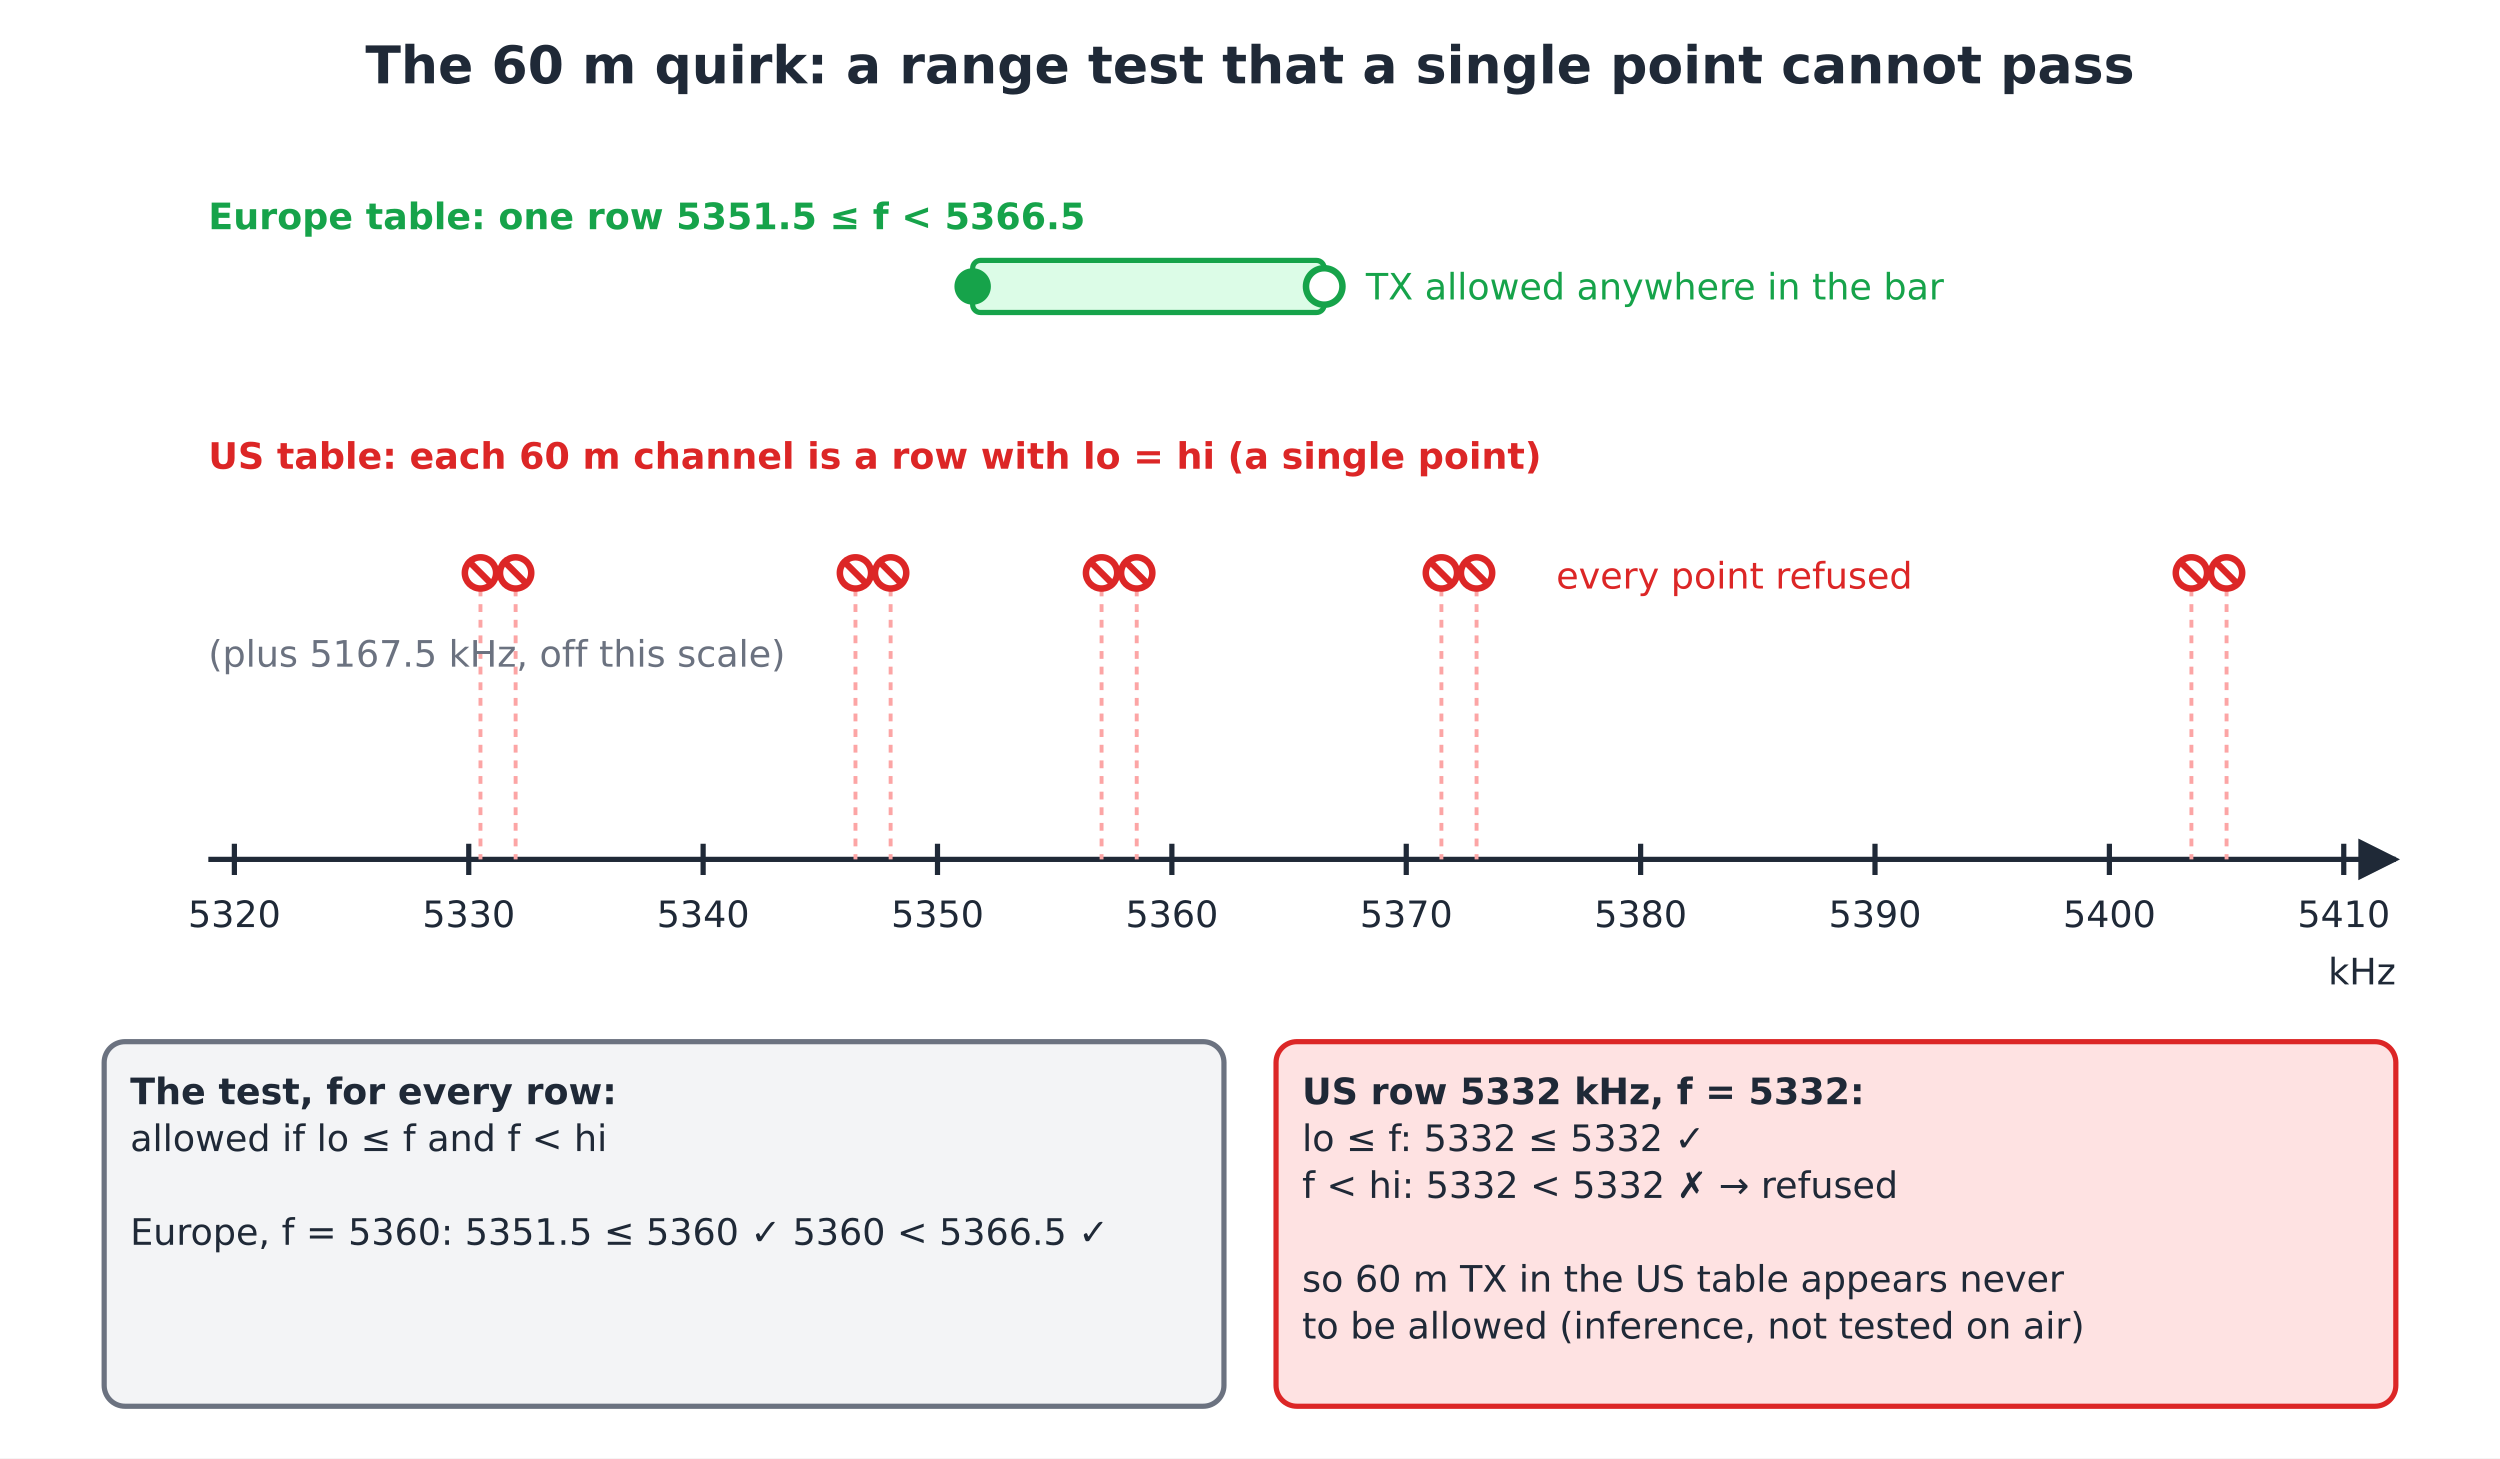
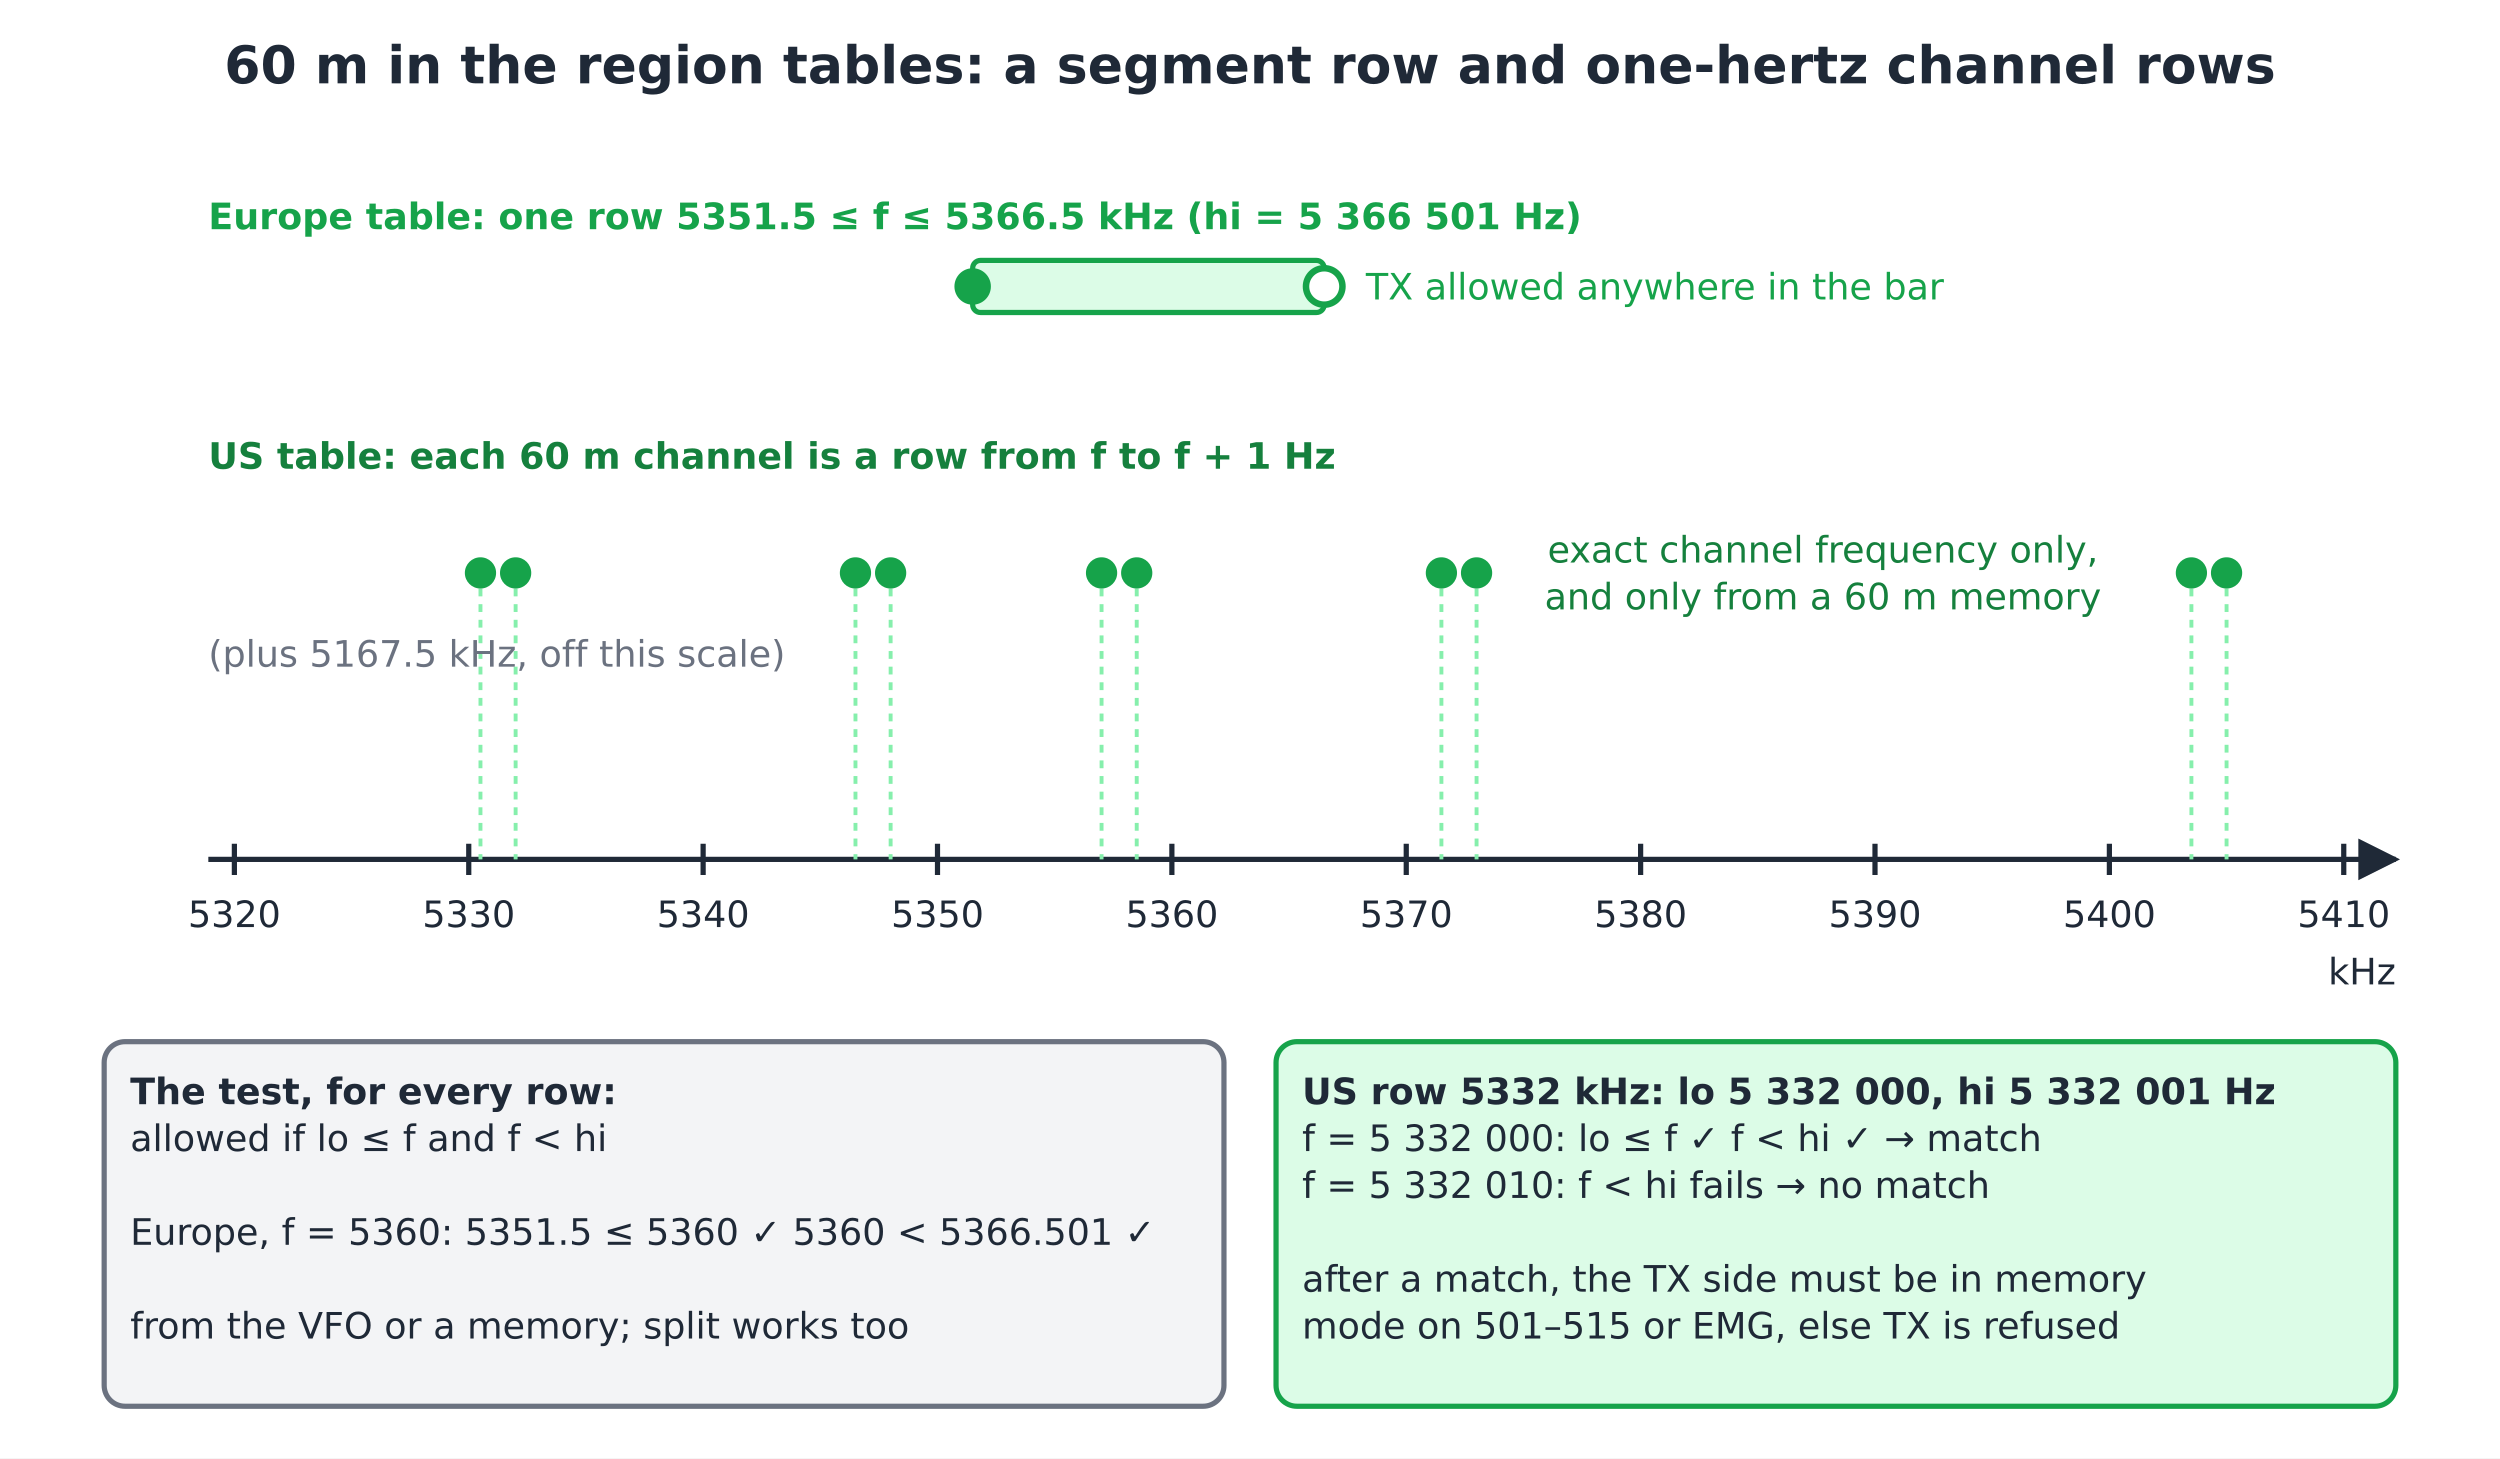
<svg xmlns="http://www.w3.org/2000/svg" width="960" height="560" viewBox="0 0 960 560" font-family="DejaVu Sans, Helvetica, Arial, sans-serif">
  <defs>
    <marker id="ah1F2937" viewBox="0 0 10 10" refX="9" refY="5" markerWidth="8" markerHeight="8" orient="auto">
      <path d="M0,0 L10,5 L0,10 z" fill="#1F2937" />
    </marker>
  </defs>
  <rect x="0" y="0" width="960" height="560" fill="#FFFFFF" />
-   <text x="480" y="32" font-size="20" text-anchor="middle" font-weight="bold" fill="#1F2937">The 60 m quirk: a range test that a single point cannot pass</text>
+   <text x="480" y="32" font-size="20" text-anchor="middle" font-weight="bold" fill="#1F2937">60 m in the region tables: a segment row and one-hertz channel rows</text>
  <line x1="80" y1="330" x2="920" y2="330" stroke="#1F2937" stroke-width="2" marker-end="url(#ah1F2937)" />
  <line x1="90.0" y1="324" x2="90.0" y2="336" stroke="#1F2937" stroke-width="2" />
  <text x="90.0" y="356" font-size="14" text-anchor="middle" font-weight="normal" fill="#1F2937">5320</text>
  <line x1="180.0" y1="324" x2="180.0" y2="336" stroke="#1F2937" stroke-width="2" />
  <text x="180.0" y="356" font-size="14" text-anchor="middle" font-weight="normal" fill="#1F2937">5330</text>
  <line x1="270.0" y1="324" x2="270.0" y2="336" stroke="#1F2937" stroke-width="2" />
  <text x="270.0" y="356" font-size="14" text-anchor="middle" font-weight="normal" fill="#1F2937">5340</text>
  <line x1="360.0" y1="324" x2="360.0" y2="336" stroke="#1F2937" stroke-width="2" />
  <text x="360.0" y="356" font-size="14" text-anchor="middle" font-weight="normal" fill="#1F2937">5350</text>
  <line x1="450.0" y1="324" x2="450.0" y2="336" stroke="#1F2937" stroke-width="2" />
  <text x="450.0" y="356" font-size="14" text-anchor="middle" font-weight="normal" fill="#1F2937">5360</text>
  <line x1="540.0" y1="324" x2="540.0" y2="336" stroke="#1F2937" stroke-width="2" />
  <text x="540.0" y="356" font-size="14" text-anchor="middle" font-weight="normal" fill="#1F2937">5370</text>
  <line x1="630.0" y1="324" x2="630.0" y2="336" stroke="#1F2937" stroke-width="2" />
  <text x="630.0" y="356" font-size="14" text-anchor="middle" font-weight="normal" fill="#1F2937">5380</text>
  <line x1="720.0" y1="324" x2="720.0" y2="336" stroke="#1F2937" stroke-width="2" />
  <text x="720.0" y="356" font-size="14" text-anchor="middle" font-weight="normal" fill="#1F2937">5390</text>
  <line x1="810.0" y1="324" x2="810.0" y2="336" stroke="#1F2937" stroke-width="2" />
  <text x="810.0" y="356" font-size="14" text-anchor="middle" font-weight="normal" fill="#1F2937">5400</text>
  <line x1="900.0" y1="324" x2="900.0" y2="336" stroke="#1F2937" stroke-width="2" />
  <text x="900.0" y="356" font-size="14" text-anchor="middle" font-weight="normal" fill="#1F2937">5410</text>
  <text x="920" y="378" font-size="14" text-anchor="end" font-weight="normal" fill="#1F2937">kHz</text>
-   <text x="80" y="88" font-size="14" text-anchor="start" font-weight="bold" fill="#16A34A">Europe table: one row 5351.5 ≤ f &lt; 5366.5</text>
+   <text x="80" y="88" font-size="14" text-anchor="start" font-weight="bold" fill="#16A34A">Europe table: one row 5351.5 ≤ f ≤ 5366.5 kHz (hi = 5 366 501 Hz)</text>
  <rect x="373.5" y="100" width="135.0" height="20" rx="3" fill="#DCFCE7" stroke="#16A34A" stroke-width="2" />
  <circle cx="373.5" cy="110" r="7" fill="#16A34A" />
  <circle cx="508.5" cy="110" r="7" fill="#FFFFFF" stroke="#16A34A" stroke-width="2.5" />
  <text x="524.5" y="115" font-size="14" text-anchor="start" font-weight="normal" fill="#16A34A">TX allowed anywhere in the bar</text>
-   <text x="80" y="180" font-size="14" text-anchor="start" font-weight="bold" fill="#DC2626">US table: each 60 m channel is a row with lo = hi (a single point)</text>
-   <line x1="184.5" y1="220" x2="184.5" y2="330" stroke="#FCA5A5" stroke-width="1.5" stroke-dasharray="3 3" />
-   <circle cx="184.5" cy="220" r="6" fill="#FFFFFF" stroke="#DC2626" stroke-width="2.5" />
-   <line x1="179.5" y1="215" x2="189.5" y2="225" stroke="#DC2626" stroke-width="2.5" />
-   <line x1="198.0" y1="220" x2="198.0" y2="330" stroke="#FCA5A5" stroke-width="1.5" stroke-dasharray="3 3" />
-   <circle cx="198.0" cy="220" r="6" fill="#FFFFFF" stroke="#DC2626" stroke-width="2.5" />
-   <line x1="193.0" y1="215" x2="203.0" y2="225" stroke="#DC2626" stroke-width="2.5" />
-   <line x1="328.5" y1="220" x2="328.5" y2="330" stroke="#FCA5A5" stroke-width="1.5" stroke-dasharray="3 3" />
-   <circle cx="328.5" cy="220" r="6" fill="#FFFFFF" stroke="#DC2626" stroke-width="2.5" />
-   <line x1="323.5" y1="215" x2="333.5" y2="225" stroke="#DC2626" stroke-width="2.5" />
-   <line x1="342.0" y1="220" x2="342.0" y2="330" stroke="#FCA5A5" stroke-width="1.5" stroke-dasharray="3 3" />
-   <circle cx="342.0" cy="220" r="6" fill="#FFFFFF" stroke="#DC2626" stroke-width="2.5" />
-   <line x1="337.0" y1="215" x2="347.0" y2="225" stroke="#DC2626" stroke-width="2.5" />
-   <line x1="423.0" y1="220" x2="423.0" y2="330" stroke="#FCA5A5" stroke-width="1.5" stroke-dasharray="3 3" />
-   <circle cx="423.0" cy="220" r="6" fill="#FFFFFF" stroke="#DC2626" stroke-width="2.5" />
-   <line x1="418.0" y1="215" x2="428.0" y2="225" stroke="#DC2626" stroke-width="2.5" />
-   <line x1="436.5" y1="220" x2="436.5" y2="330" stroke="#FCA5A5" stroke-width="1.5" stroke-dasharray="3 3" />
-   <circle cx="436.5" cy="220" r="6" fill="#FFFFFF" stroke="#DC2626" stroke-width="2.5" />
-   <line x1="431.5" y1="215" x2="441.5" y2="225" stroke="#DC2626" stroke-width="2.5" />
-   <line x1="553.5" y1="220" x2="553.5" y2="330" stroke="#FCA5A5" stroke-width="1.5" stroke-dasharray="3 3" />
-   <circle cx="553.5" cy="220" r="6" fill="#FFFFFF" stroke="#DC2626" stroke-width="2.5" />
-   <line x1="548.5" y1="215" x2="558.5" y2="225" stroke="#DC2626" stroke-width="2.5" />
-   <line x1="567.0" y1="220" x2="567.0" y2="330" stroke="#FCA5A5" stroke-width="1.5" stroke-dasharray="3 3" />
-   <circle cx="567.0" cy="220" r="6" fill="#FFFFFF" stroke="#DC2626" stroke-width="2.5" />
-   <line x1="562.0" y1="215" x2="572.0" y2="225" stroke="#DC2626" stroke-width="2.5" />
-   <line x1="841.5" y1="220" x2="841.5" y2="330" stroke="#FCA5A5" stroke-width="1.5" stroke-dasharray="3 3" />
-   <circle cx="841.5" cy="220" r="6" fill="#FFFFFF" stroke="#DC2626" stroke-width="2.5" />
-   <line x1="836.5" y1="215" x2="846.5" y2="225" stroke="#DC2626" stroke-width="2.5" />
-   <line x1="855.0" y1="220" x2="855.0" y2="330" stroke="#FCA5A5" stroke-width="1.5" stroke-dasharray="3 3" />
-   <circle cx="855.0" cy="220" r="6" fill="#FFFFFF" stroke="#DC2626" stroke-width="2.5" />
-   <line x1="850.0" y1="215" x2="860.0" y2="225" stroke="#DC2626" stroke-width="2.5" />
+   <text x="80" y="180" font-size="14" text-anchor="start" font-weight="bold" fill="#15803D">US table: each 60 m channel is a row from f to f + 1 Hz</text>
+   <line x1="184.5" y1="220" x2="184.5" y2="330" stroke="#86EFAC" stroke-width="1.5" stroke-dasharray="3 3" />
+   <circle cx="184.5" cy="220" r="6" fill="#16A34A" />
+   <line x1="198.0" y1="220" x2="198.0" y2="330" stroke="#86EFAC" stroke-width="1.5" stroke-dasharray="3 3" />
+   <circle cx="198.0" cy="220" r="6" fill="#16A34A" />
+   <line x1="328.5" y1="220" x2="328.5" y2="330" stroke="#86EFAC" stroke-width="1.5" stroke-dasharray="3 3" />
+   <circle cx="328.5" cy="220" r="6" fill="#16A34A" />
+   <line x1="342.0" y1="220" x2="342.0" y2="330" stroke="#86EFAC" stroke-width="1.5" stroke-dasharray="3 3" />
+   <circle cx="342.0" cy="220" r="6" fill="#16A34A" />
+   <line x1="423.0" y1="220" x2="423.0" y2="330" stroke="#86EFAC" stroke-width="1.5" stroke-dasharray="3 3" />
+   <circle cx="423.0" cy="220" r="6" fill="#16A34A" />
+   <line x1="436.5" y1="220" x2="436.5" y2="330" stroke="#86EFAC" stroke-width="1.5" stroke-dasharray="3 3" />
+   <circle cx="436.5" cy="220" r="6" fill="#16A34A" />
+   <line x1="553.5" y1="220" x2="553.5" y2="330" stroke="#86EFAC" stroke-width="1.5" stroke-dasharray="3 3" />
+   <circle cx="553.5" cy="220" r="6" fill="#16A34A" />
+   <line x1="567.0" y1="220" x2="567.0" y2="330" stroke="#86EFAC" stroke-width="1.5" stroke-dasharray="3 3" />
+   <circle cx="567.0" cy="220" r="6" fill="#16A34A" />
+   <line x1="841.5" y1="220" x2="841.5" y2="330" stroke="#86EFAC" stroke-width="1.5" stroke-dasharray="3 3" />
+   <circle cx="841.5" cy="220" r="6" fill="#16A34A" />
+   <line x1="855.0" y1="220" x2="855.0" y2="330" stroke="#86EFAC" stroke-width="1.5" stroke-dasharray="3 3" />
+   <circle cx="855.0" cy="220" r="6" fill="#16A34A" />
  <text x="80" y="256" font-size="14" text-anchor="start" font-weight="normal" fill="#6B7280">(plus 5167.5 kHz, off this scale)</text>
-   <text x="666.0" y="226" font-size="14" text-anchor="middle" font-weight="normal" fill="#DC2626">every point refused</text>
+   <text x="700.0" y="216" font-size="14" text-anchor="middle" font-weight="normal" fill="#15803D">exact channel frequency only,</text>
+   <text x="700.0" y="234" font-size="14" text-anchor="middle" font-weight="normal" fill="#15803D">and only from a 60 m memory</text>
  <rect x="40" y="400" width="430" height="140" rx="8" fill="#F3F4F6" stroke="#6B7280" stroke-width="2" />
  <text x="50" y="424" font-size="14" text-anchor="start" font-weight="bold" fill="#1F2937">The test, for every row:</text>
  <text x="50" y="442" font-size="14" text-anchor="start" font-weight="normal" fill="#1F2937">allowed if  lo ≤ f  and  f &lt; hi</text>
  <text x="50" y="460" font-size="14" text-anchor="start" font-weight="normal" fill="#1F2937" />
-   <text x="50" y="478" font-size="14" text-anchor="start" font-weight="normal" fill="#1F2937">Europe, f = 5360:  5351.5 ≤ 5360 ✓   5360 &lt; 5366.5 ✓</text>
-   <rect x="490" y="400" width="430" height="140" rx="8" fill="#FEE2E2" stroke="#DC2626" stroke-width="2" />
-   <text x="500" y="424" font-size="14" text-anchor="start" font-weight="bold" fill="#1F2937">US row 5332 kHz, f = 5332:</text>
-   <text x="500" y="442" font-size="14" text-anchor="start" font-weight="normal" fill="#1F2937">lo ≤ f:  5332 ≤ 5332  ✓</text>
-   <text x="500" y="460" font-size="14" text-anchor="start" font-weight="normal" fill="#1F2937">f &lt; hi:  5332 &lt; 5332  ✗  → refused</text>
+   <text x="50" y="478" font-size="14" text-anchor="start" font-weight="normal" fill="#1F2937">Europe, f = 5360:  5351.5 ≤ 5360 ✓   5360 &lt; 5366.501 ✓</text>
+   <text x="50" y="514" font-size="14" text-anchor="start" font-weight="normal" fill="#1F2937">from the VFO or a memory; split works too</text>
+   <rect x="490" y="400" width="430" height="140" rx="8" fill="#DCFCE7" stroke="#16A34A" stroke-width="2" />
+   <text x="500" y="424" font-size="14" text-anchor="start" font-weight="bold" fill="#1F2937">US row 5332 kHz: lo 5 332 000, hi 5 332 001 Hz</text>
+   <text x="500" y="442" font-size="14" text-anchor="start" font-weight="normal" fill="#1F2937">f = 5 332 000:  lo ≤ f ✓  f &lt; hi ✓  → match</text>
+   <text x="500" y="460" font-size="14" text-anchor="start" font-weight="normal" fill="#1F2937">f = 5 332 010:  f &lt; hi fails  → no match</text>
  <text x="500" y="478" font-size="14" text-anchor="start" font-weight="normal" fill="#1F2937" />
-   <text x="500" y="496" font-size="14" text-anchor="start" font-weight="normal" fill="#1F2937">so 60 m TX in the US table appears never</text>
-   <text x="500" y="514" font-size="14" text-anchor="start" font-weight="normal" fill="#1F2937">to be allowed (inference, not tested on air)</text>
+   <text x="500" y="496" font-size="14" text-anchor="start" font-weight="normal" fill="#1F2937">after a match, the TX side must be in memory</text>
+   <text x="500" y="514" font-size="14" text-anchor="start" font-weight="normal" fill="#1F2937">mode on 501–515 or EMG, else TX is refused</text>
</svg>
